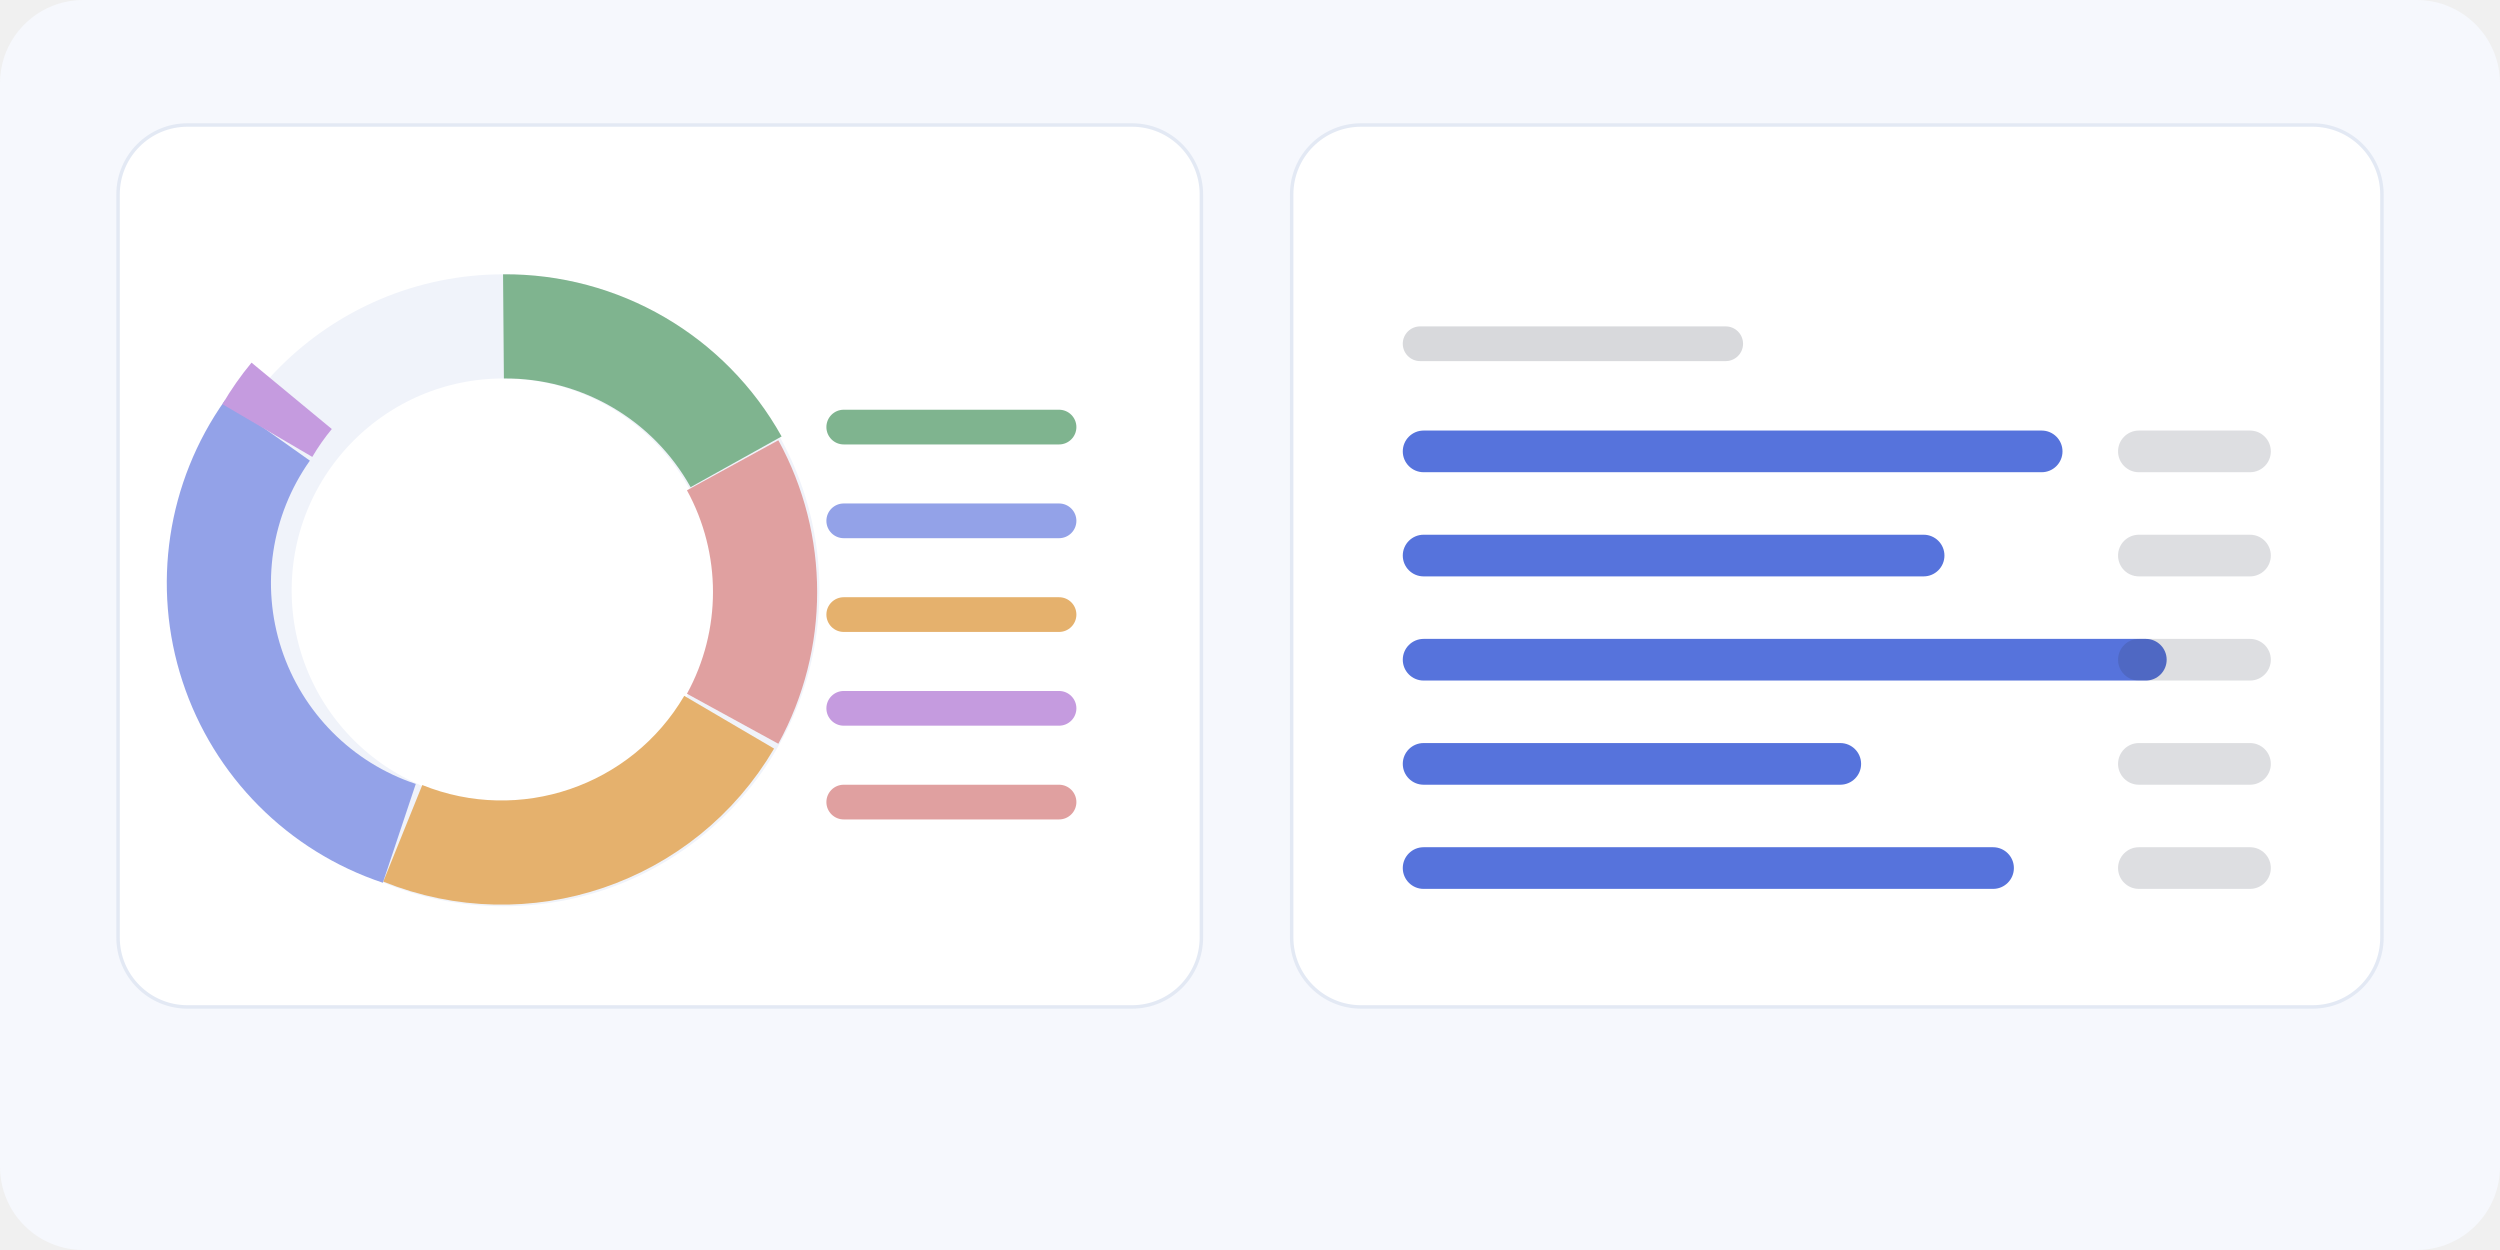
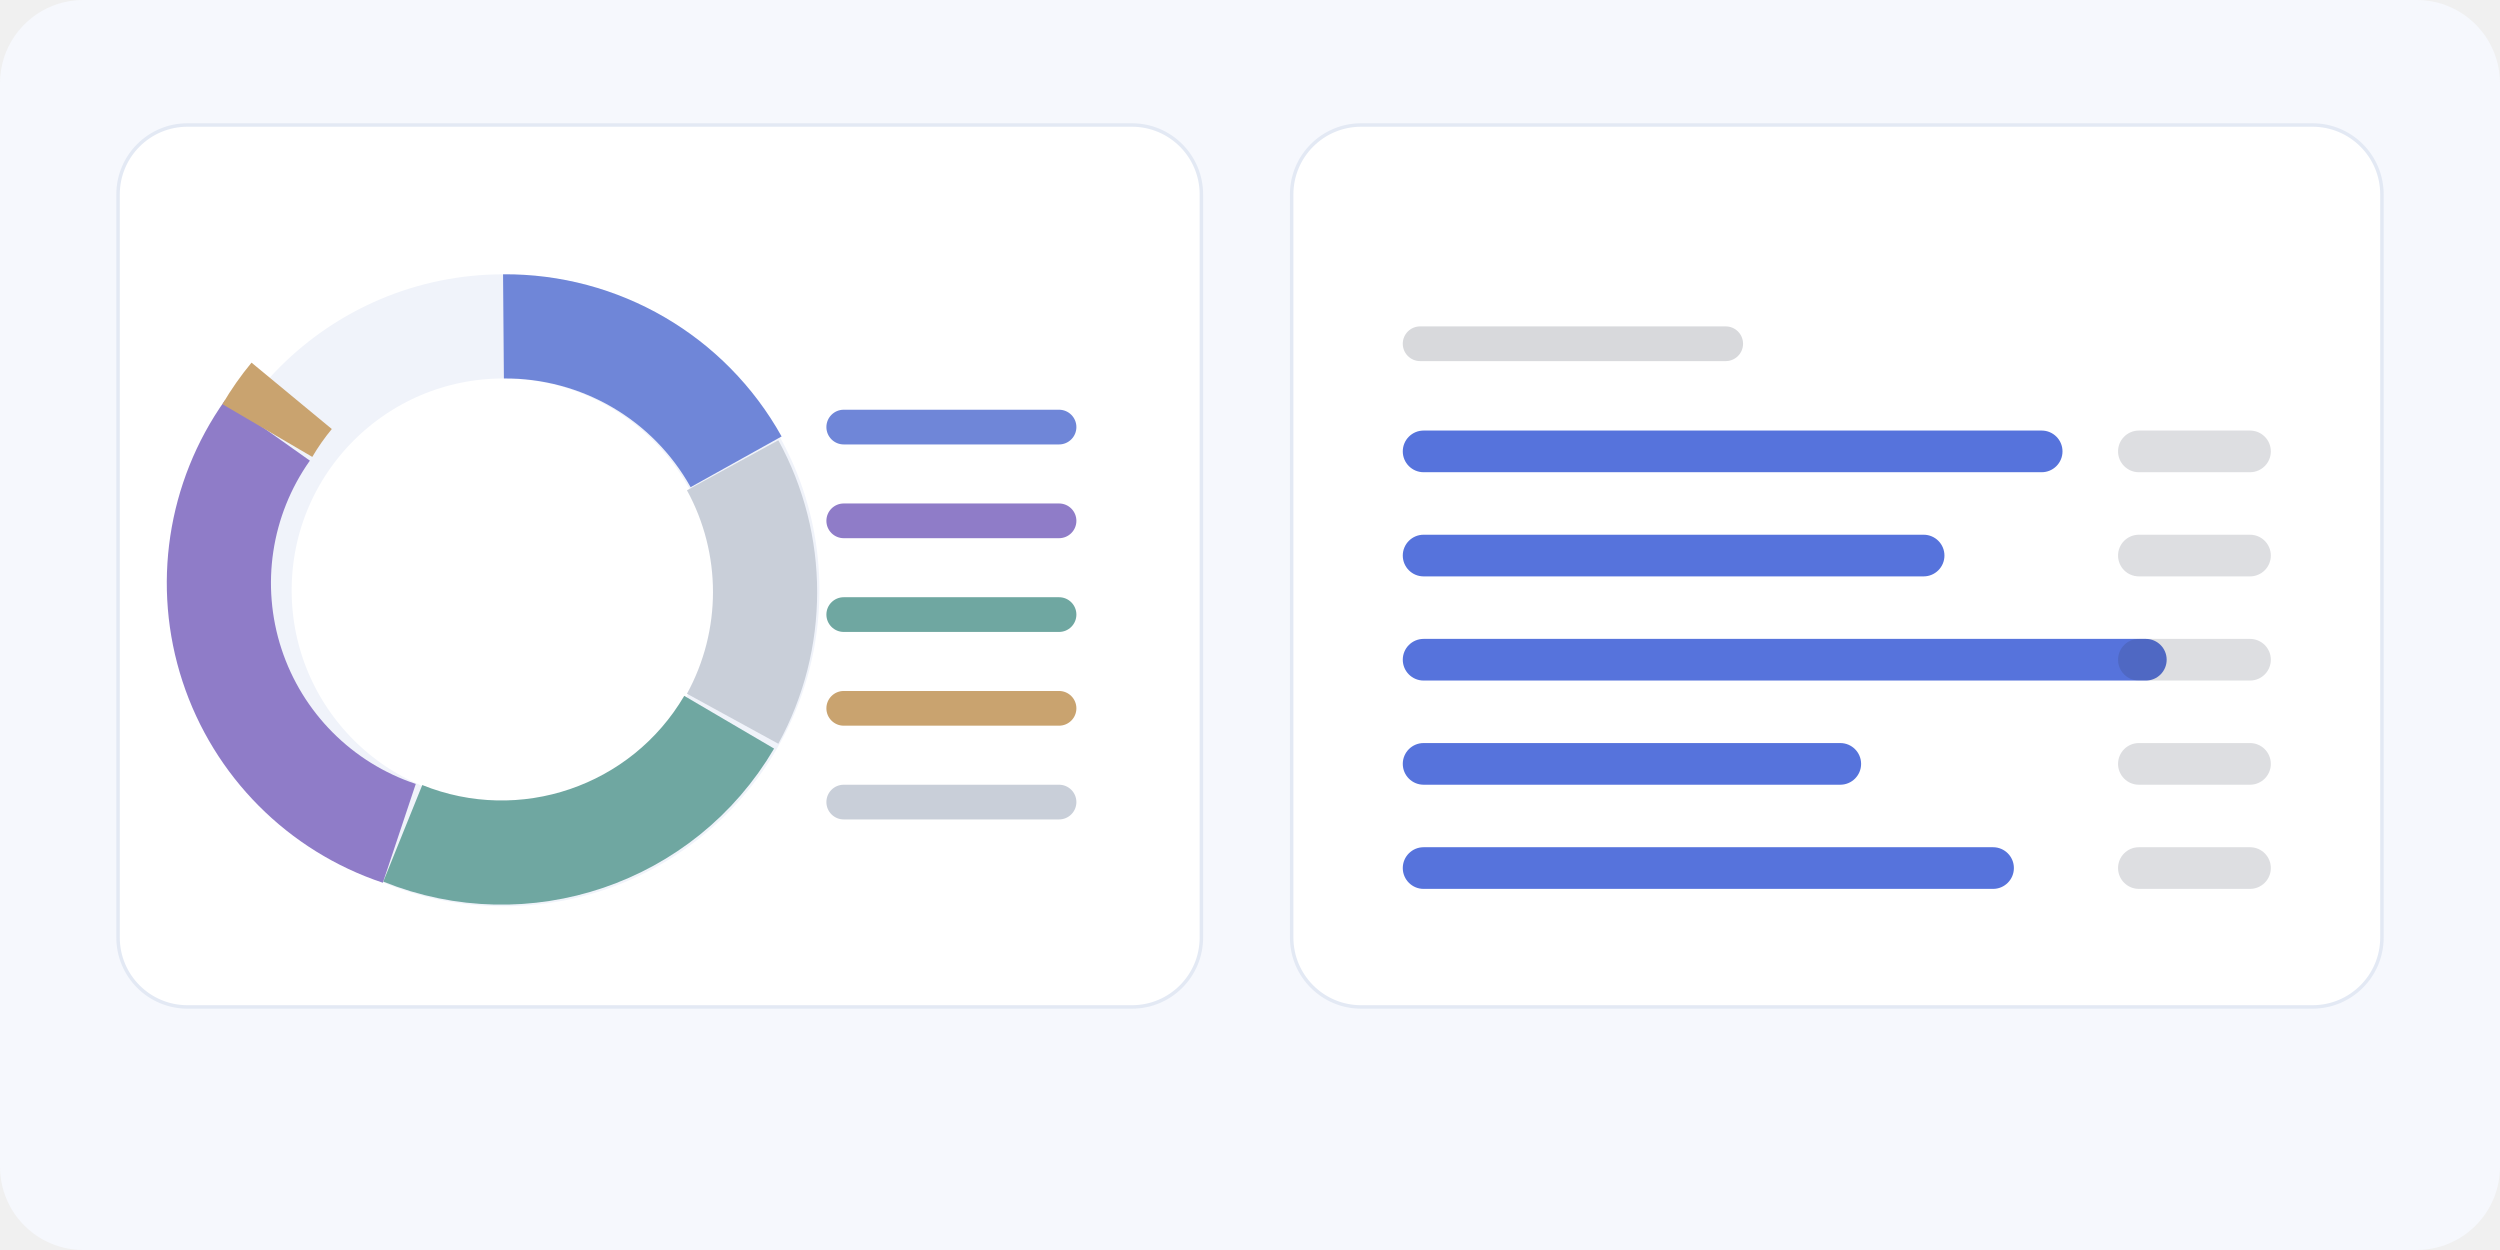
<svg xmlns="http://www.w3.org/2000/svg" width="720" height="360" viewBox="0 0 720 360" fill="none">
  <rect width="720" height="360" rx="24" fill="#F6F8FD" />
  <rect x="34" y="36" width="312" height="254" rx="20" fill="white" stroke="#E3E9F4" />
  <circle cx="145" cy="170" r="76" fill="none" stroke="#F0F3FA" stroke-width="30" />
-   <path d="M145 94 A76 76 0 0 1 212 133" stroke="#7FB48F" stroke-width="30" fill="none" />
-   <path d="M211 134 A76 76 0 0 1 211 207" stroke="#E0A0A0" stroke-width="30" fill="none" />
-   <path d="M210 208 A76 76 0 0 1 116 240" stroke="#E5B16D" stroke-width="30" fill="none" />
-   <path d="M115 240 A76 76 0 0 1 77 124" stroke="#93A2E8" stroke-width="30" fill="none" />
-   <path d="M77 124 A76 76 0 0 1 84 114" stroke="#C59BDF" stroke-width="30" fill="none" />
-   <rect x="238" y="118" width="72" height="10" rx="5" fill="#7FB48F" />
-   <rect x="238" y="145" width="72" height="10" rx="5" fill="#93A2E8" />
-   <rect x="238" y="172" width="72" height="10" rx="5" fill="#E5B16D" />
-   <rect x="238" y="199" width="72" height="10" rx="5" fill="#C59BDF" />
-   <rect x="238" y="226" width="72" height="10" rx="5" fill="#E0A0A0" />
+   <path d="M145 94 A76 76 0 0 1 212 133" stroke="#6F86D8" stroke-width="30" fill="none" />
+   <path d="M211 134 A76 76 0 0 1 211 207" stroke="#C9CFD9" stroke-width="30" fill="none" />
+   <path d="M210 208 A76 76 0 0 1 116 240" stroke="#6FA7A1" stroke-width="30" fill="none" />
+   <path d="M115 240 A76 76 0 0 1 77 124" stroke="#8F7CC8" stroke-width="30" fill="none" />
+   <path d="M77 124 A76 76 0 0 1 84 114" stroke="#C9A36F" stroke-width="30" fill="none" />
+   <rect x="238" y="118" width="72" height="10" rx="5" fill="#6F86D8" />
+   <rect x="238" y="145" width="72" height="10" rx="5" fill="#8F7CC8" />
+   <rect x="238" y="172" width="72" height="10" rx="5" fill="#6FA7A1" />
+   <rect x="238" y="199" width="72" height="10" rx="5" fill="#C9A36F" />
+   <rect x="238" y="226" width="72" height="10" rx="5" fill="#C9CFD9" />
  <rect x="372" y="36" width="314" height="254" rx="20" fill="white" stroke="#E3E9F4" />
  <rect x="404" y="94" width="98" height="10" rx="5" fill="#273041" fill-opacity="0.18" />
  <rect x="404" y="124" width="190" height="12" rx="6" fill="#5673DC" />
  <rect x="404" y="154" width="156" height="12" rx="6" fill="#5673DC" />
  <rect x="404" y="184" width="220" height="12" rx="6" fill="#5673DC" />
  <rect x="404" y="214" width="132" height="12" rx="6" fill="#5673DC" />
  <rect x="404" y="244" width="176" height="12" rx="6" fill="#5673DC" />
  <rect x="610" y="124" width="44" height="12" rx="6" fill="#273041" fill-opacity="0.16" />
  <rect x="610" y="154" width="44" height="12" rx="6" fill="#273041" fill-opacity="0.16" />
  <rect x="610" y="184" width="44" height="12" rx="6" fill="#273041" fill-opacity="0.16" />
  <rect x="610" y="214" width="44" height="12" rx="6" fill="#273041" fill-opacity="0.16" />
  <rect x="610" y="244" width="44" height="12" rx="6" fill="#273041" fill-opacity="0.16" />
</svg>
